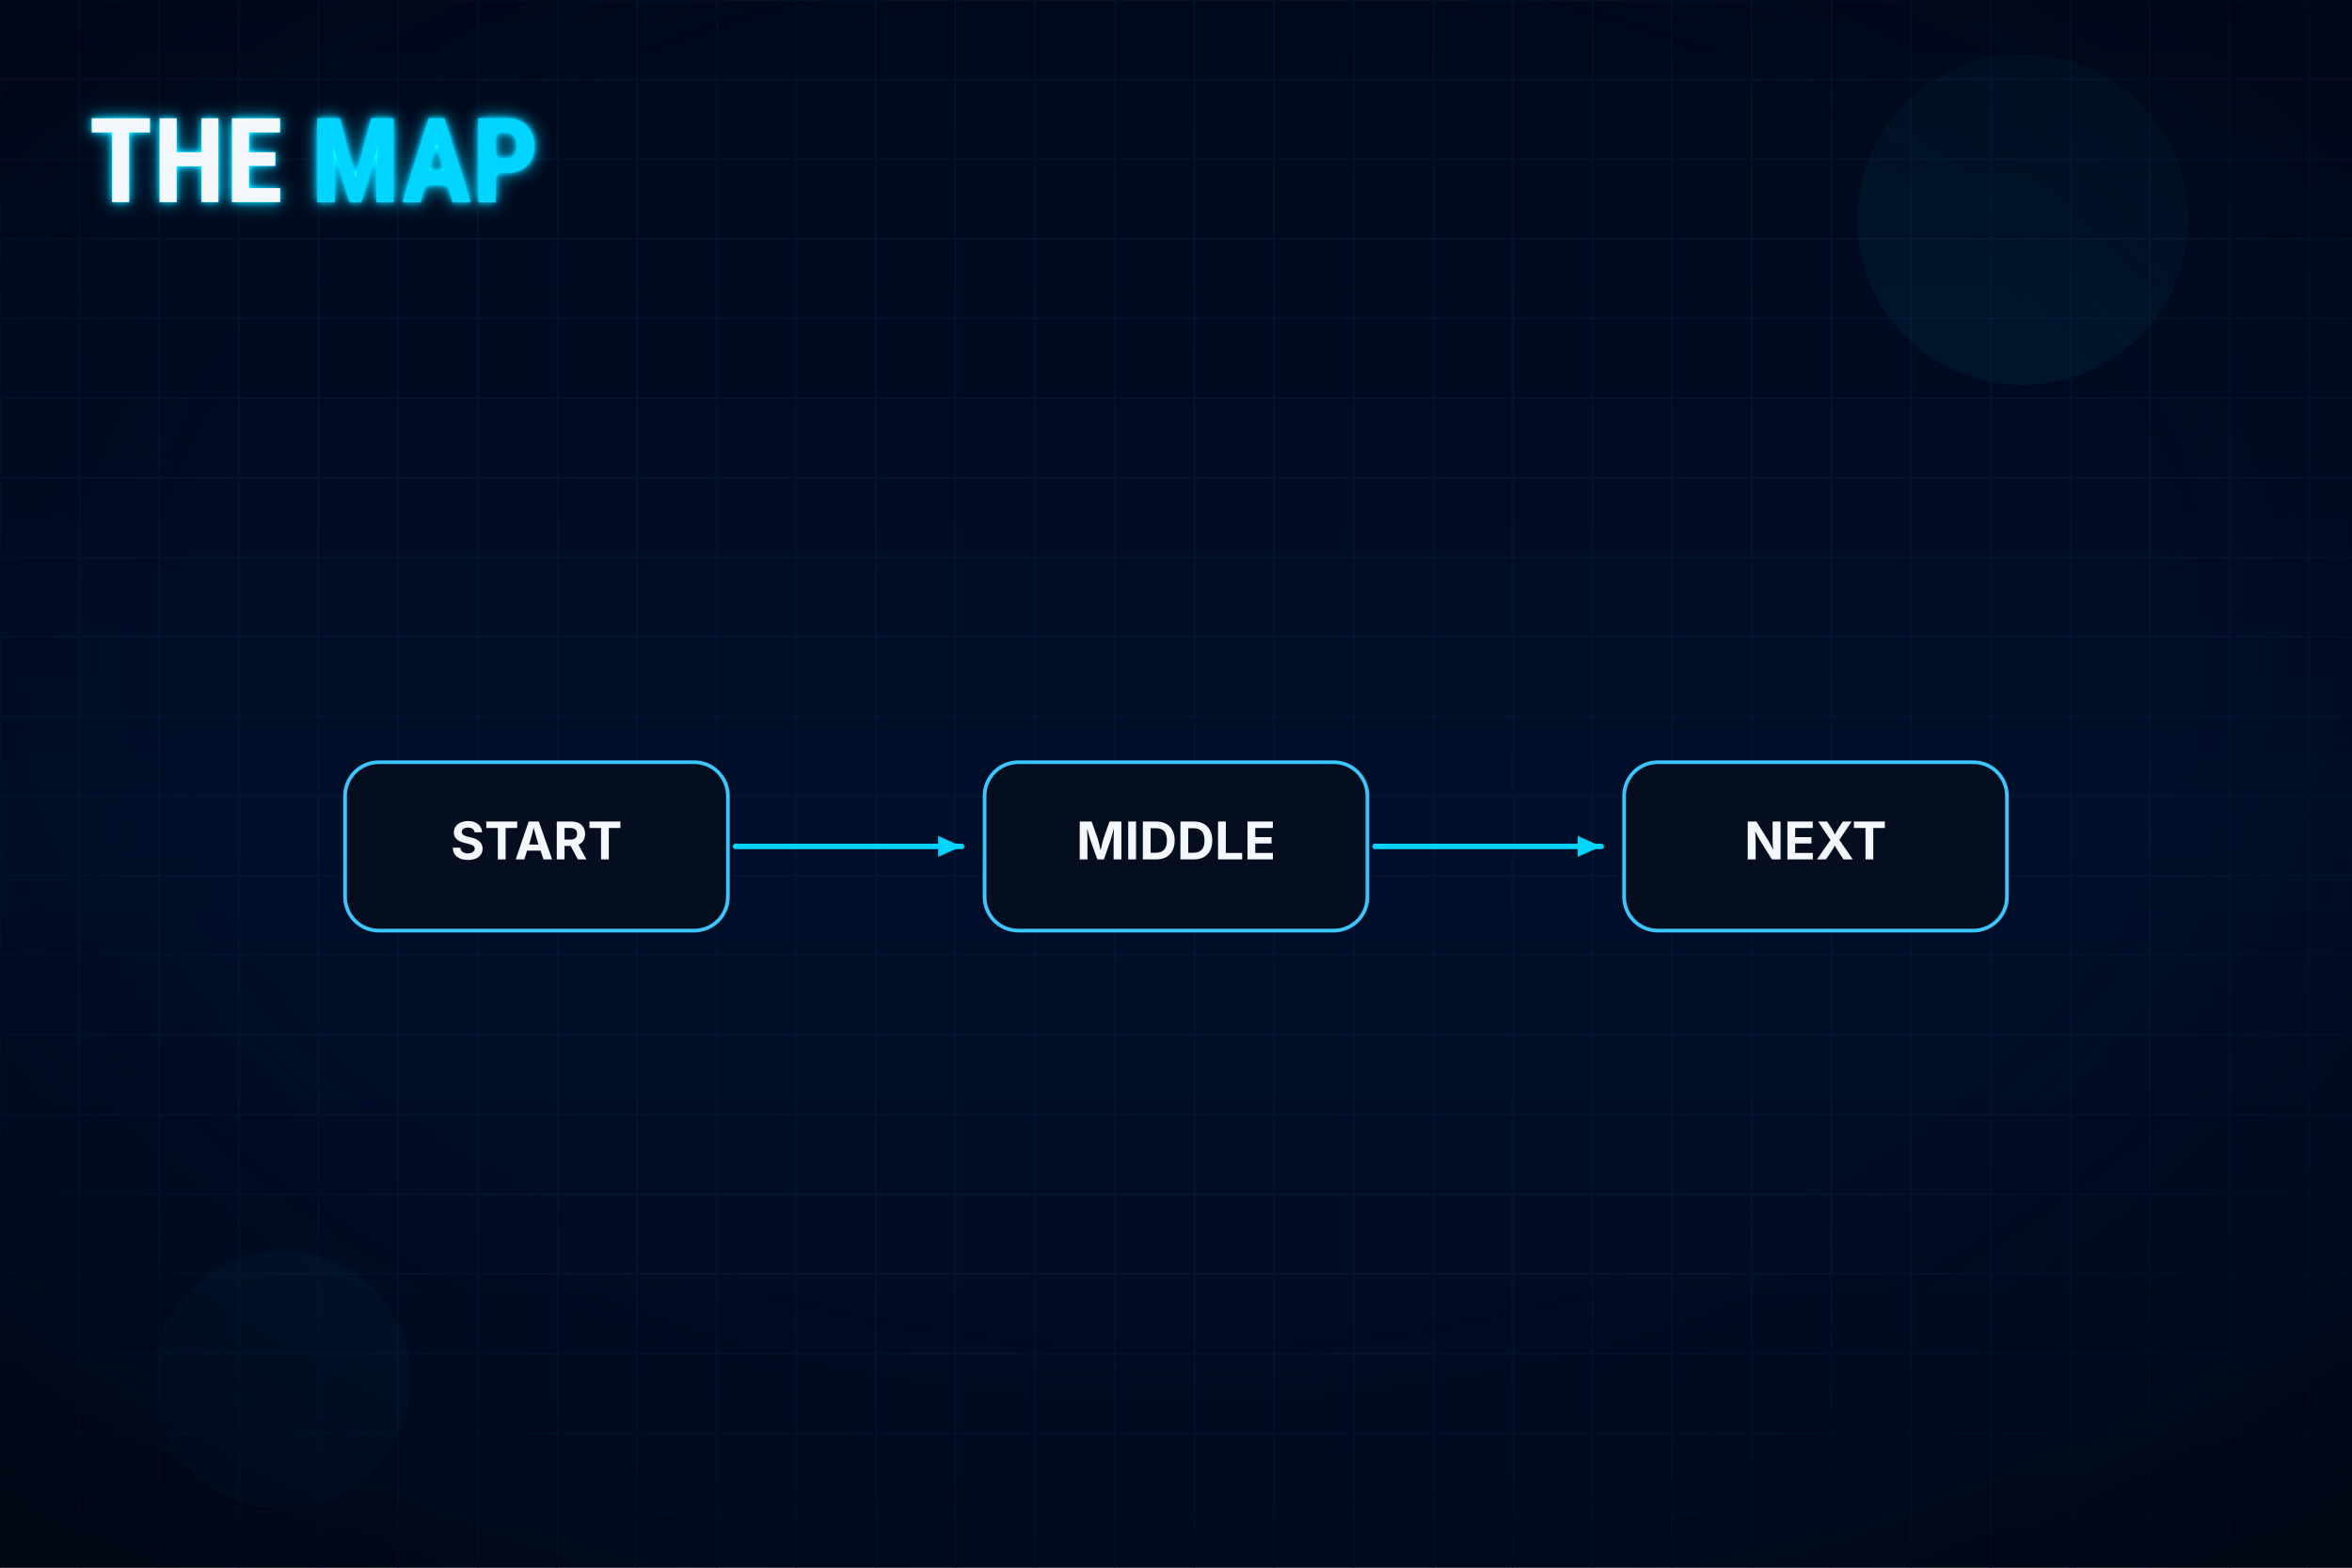
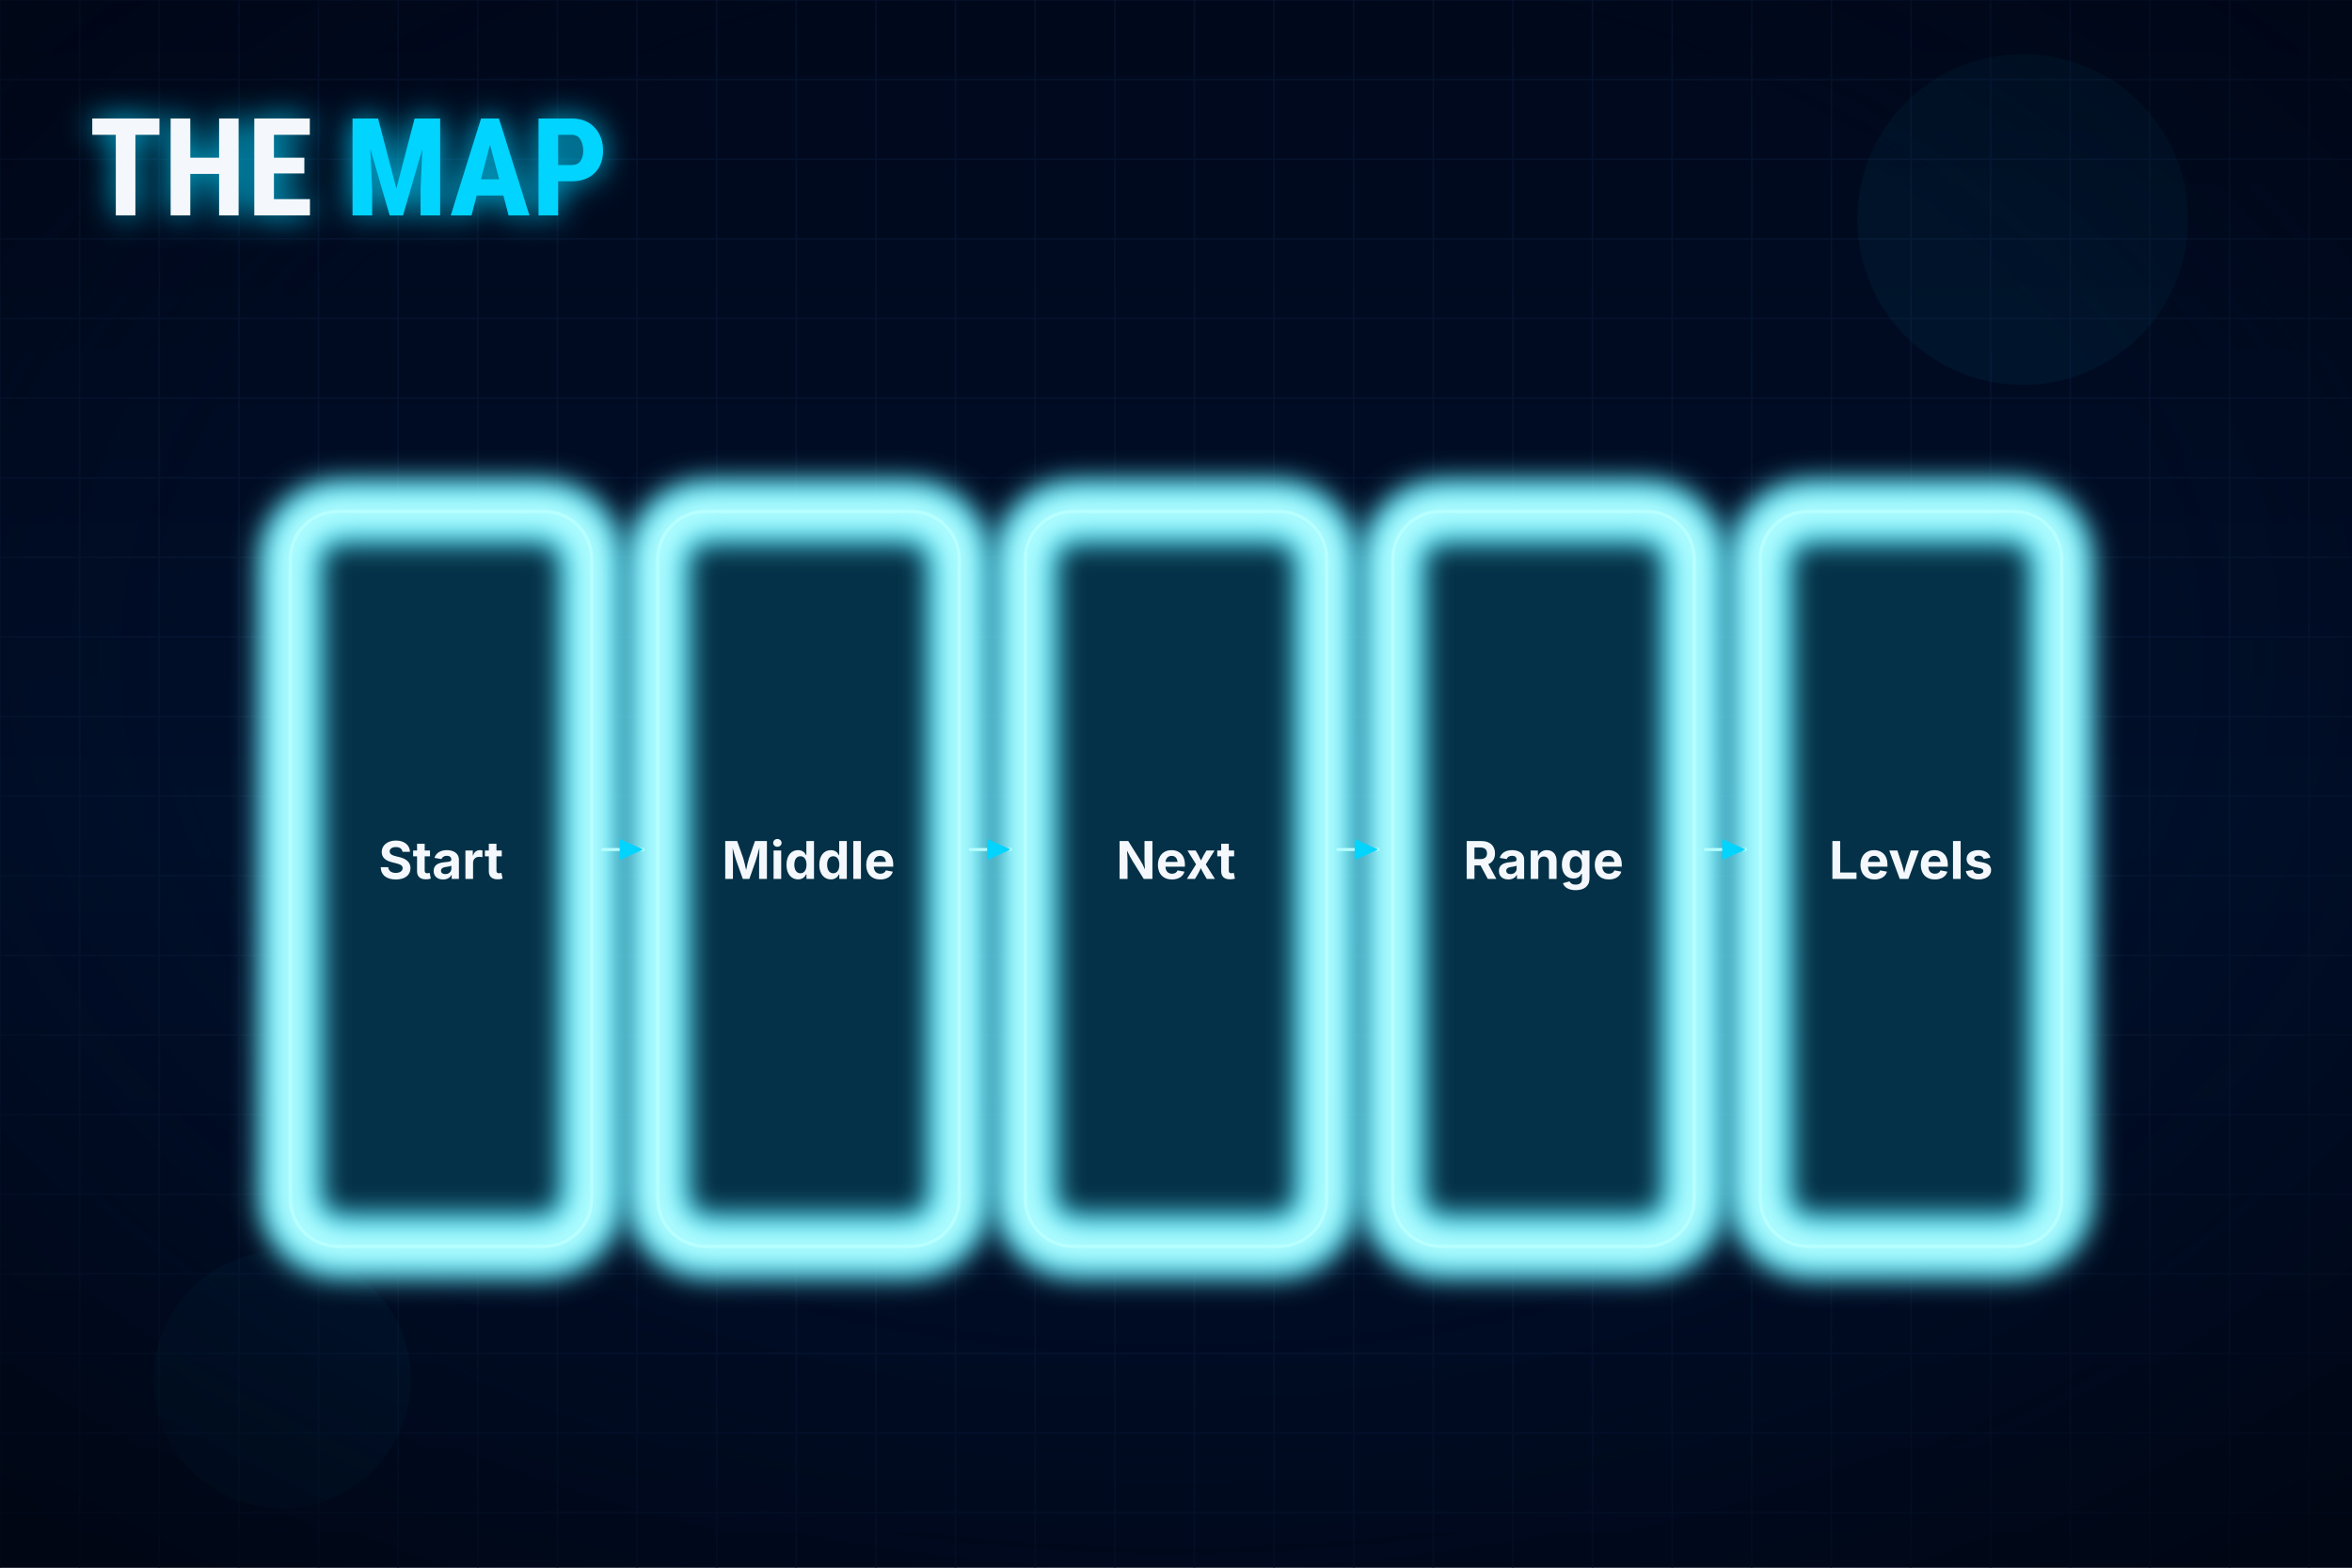
<svg xmlns="http://www.w3.org/2000/svg" width="1536" height="1024" viewBox="0 0 1536 1024">
  <defs>
    <style>
- @font-face { font-family: "Inter"; src: url("file:///agent/repos/claude/skills/illustration-engine/illustration_engine/assets/fonts/Inter-Regular.ttf") format("truetype"); font-weight: normal; font-style: normal; }
- @font-face { font-family: "Inter"; src: url("file:///agent/repos/claude/skills/illustration-engine/illustration_engine/assets/fonts/Inter-SemiBold.ttf") format("truetype"); font-weight: bold; font-style: normal; }
- @font-face { font-family: "Inter"; src: url("file:///agent/repos/claude/skills/illustration-engine/illustration_engine/assets/fonts/Inter-Bold.ttf") format("truetype"); font-weight: bold; font-style: normal; }
- @font-face { font-family: "Roboto Condensed"; src: url("file:///agent/repos/claude/skills/illustration-engine/illustration_engine/assets/fonts/RobotoCondensed-Bold.ttf") format("truetype"); font-weight: bold; font-style: normal; }
+ @font-face { font-family: "Inter"; src: url("file:///agent/repos/claude/skills/illustration-engine/illustration_engine/assets/fonts/Inter-Regular.ttf") format("truetype"); font-weight: 400; font-style: normal; }
+ @font-face { font-family: "Inter"; src: url("file:///agent/repos/claude/skills/illustration-engine/illustration_engine/assets/fonts/Inter-SemiBold.ttf") format("truetype"); font-weight: 600; font-style: normal; }
+ @font-face { font-family: "Inter"; src: url("file:///agent/repos/claude/skills/illustration-engine/illustration_engine/assets/fonts/Inter-Bold.ttf") format("truetype"); font-weight: 700; font-style: normal; }
+ @font-face { font-family: "Roboto Condensed"; src: url("file:///agent/repos/claude/skills/illustration-engine/illustration_engine/assets/fonts/RobotoCondensed-Bold.ttf") format("truetype"); font-weight: 700; font-style: normal; }
</style>
    <linearGradient id="bg1" x1="0" y1="0" x2="0" y2="1">
      <stop offset="0%" stop-color="#00081B" />
      <stop offset="52%" stop-color="#000F2A" />
      <stop offset="100%" stop-color="#000B21" />
    </linearGradient>
    <radialGradient id="vig2" cx="50%" cy="42%" r="72%">
      <stop offset="58%" stop-color="#00081B" stop-opacity="0" />
      <stop offset="100%" stop-color="#00040F" stop-opacity="0.72" />
    </radialGradient>
-     <filter id="bloom" x="-80%" y="-80%" width="260%" height="260%" color-interpolation-filters="sRGB">
-       <feGaussianBlur in="SourceGraphic" stdDeviation="6" result="wide" />
-       <feGaussianBlur in="SourceGraphic" stdDeviation="1.92" result="tight" />
-       <feComposite in="wide" in2="tight" operator="arithmetic" k1="0" k2="1" k3="1" k4="0" result="add" />
-       <feMerge>
-         <feMergeNode in="add" />
-         <feMergeNode in="SourceGraphic" />
-       </feMerge>
+     <filter id="bloom" x="-150%" y="-150%" width="400%" height="400%" color-interpolation-filters="sRGB">
+       <feGaussianBlur in="SourceGraphic" stdDeviation="10" />
    </filter>
  </defs>
  <rect x="0" y="0" width="1536" height="1024" rx="0" ry="0" fill="url(#bg1)" fill-opacity="1" stroke="none" stroke-width="0" stroke-opacity="1" />
  <g opacity="0.55">
    <line x1="0" y1="0" x2="0" y2="1024" stroke="#0A1A38" stroke-width="1" stroke-linecap="round" stroke-opacity="1" />
    <line x1="52" y1="0" x2="52" y2="1024" stroke="#0A1A38" stroke-width="1" stroke-linecap="round" stroke-opacity="1" />
    <line x1="104" y1="0" x2="104" y2="1024" stroke="#0A1A38" stroke-width="1" stroke-linecap="round" stroke-opacity="1" />
    <line x1="156" y1="0" x2="156" y2="1024" stroke="#0A1A38" stroke-width="1" stroke-linecap="round" stroke-opacity="1" />
    <line x1="208" y1="0" x2="208" y2="1024" stroke="#0A1A38" stroke-width="1" stroke-linecap="round" stroke-opacity="1" />
    <line x1="260" y1="0" x2="260" y2="1024" stroke="#0A1A38" stroke-width="1" stroke-linecap="round" stroke-opacity="1" />
    <line x1="312" y1="0" x2="312" y2="1024" stroke="#0A1A38" stroke-width="1" stroke-linecap="round" stroke-opacity="1" />
    <line x1="364" y1="0" x2="364" y2="1024" stroke="#0A1A38" stroke-width="1" stroke-linecap="round" stroke-opacity="1" />
    <line x1="416" y1="0" x2="416" y2="1024" stroke="#0A1A38" stroke-width="1" stroke-linecap="round" stroke-opacity="1" />
    <line x1="468" y1="0" x2="468" y2="1024" stroke="#0A1A38" stroke-width="1" stroke-linecap="round" stroke-opacity="1" />
    <line x1="520" y1="0" x2="520" y2="1024" stroke="#0A1A38" stroke-width="1" stroke-linecap="round" stroke-opacity="1" />
    <line x1="572" y1="0" x2="572" y2="1024" stroke="#0A1A38" stroke-width="1" stroke-linecap="round" stroke-opacity="1" />
    <line x1="624" y1="0" x2="624" y2="1024" stroke="#0A1A38" stroke-width="1" stroke-linecap="round" stroke-opacity="1" />
    <line x1="676" y1="0" x2="676" y2="1024" stroke="#0A1A38" stroke-width="1" stroke-linecap="round" stroke-opacity="1" />
    <line x1="728" y1="0" x2="728" y2="1024" stroke="#0A1A38" stroke-width="1" stroke-linecap="round" stroke-opacity="1" />
    <line x1="780" y1="0" x2="780" y2="1024" stroke="#0A1A38" stroke-width="1" stroke-linecap="round" stroke-opacity="1" />
    <line x1="832" y1="0" x2="832" y2="1024" stroke="#0A1A38" stroke-width="1" stroke-linecap="round" stroke-opacity="1" />
    <line x1="884" y1="0" x2="884" y2="1024" stroke="#0A1A38" stroke-width="1" stroke-linecap="round" stroke-opacity="1" />
    <line x1="936" y1="0" x2="936" y2="1024" stroke="#0A1A38" stroke-width="1" stroke-linecap="round" stroke-opacity="1" />
    <line x1="988" y1="0" x2="988" y2="1024" stroke="#0A1A38" stroke-width="1" stroke-linecap="round" stroke-opacity="1" />
    <line x1="1040" y1="0" x2="1040" y2="1024" stroke="#0A1A38" stroke-width="1" stroke-linecap="round" stroke-opacity="1" />
    <line x1="1092" y1="0" x2="1092" y2="1024" stroke="#0A1A38" stroke-width="1" stroke-linecap="round" stroke-opacity="1" />
    <line x1="1144" y1="0" x2="1144" y2="1024" stroke="#0A1A38" stroke-width="1" stroke-linecap="round" stroke-opacity="1" />
    <line x1="1196" y1="0" x2="1196" y2="1024" stroke="#0A1A38" stroke-width="1" stroke-linecap="round" stroke-opacity="1" />
    <line x1="1248" y1="0" x2="1248" y2="1024" stroke="#0A1A38" stroke-width="1" stroke-linecap="round" stroke-opacity="1" />
    <line x1="1300" y1="0" x2="1300" y2="1024" stroke="#0A1A38" stroke-width="1" stroke-linecap="round" stroke-opacity="1" />
    <line x1="1352" y1="0" x2="1352" y2="1024" stroke="#0A1A38" stroke-width="1" stroke-linecap="round" stroke-opacity="1" />
    <line x1="1404" y1="0" x2="1404" y2="1024" stroke="#0A1A38" stroke-width="1" stroke-linecap="round" stroke-opacity="1" />
    <line x1="1456" y1="0" x2="1456" y2="1024" stroke="#0A1A38" stroke-width="1" stroke-linecap="round" stroke-opacity="1" />
    <line x1="1508" y1="0" x2="1508" y2="1024" stroke="#0A1A38" stroke-width="1" stroke-linecap="round" stroke-opacity="1" />
    <line x1="0" y1="0" x2="1536" y2="0" stroke="#0A1A38" stroke-width="1" stroke-linecap="round" stroke-opacity="1" />
    <line x1="0" y1="52" x2="1536" y2="52" stroke="#0A1A38" stroke-width="1" stroke-linecap="round" stroke-opacity="1" />
    <line x1="0" y1="104" x2="1536" y2="104" stroke="#0A1A38" stroke-width="1" stroke-linecap="round" stroke-opacity="1" />
    <line x1="0" y1="156" x2="1536" y2="156" stroke="#0A1A38" stroke-width="1" stroke-linecap="round" stroke-opacity="1" />
    <line x1="0" y1="208" x2="1536" y2="208" stroke="#0A1A38" stroke-width="1" stroke-linecap="round" stroke-opacity="1" />
    <line x1="0" y1="260" x2="1536" y2="260" stroke="#0A1A38" stroke-width="1" stroke-linecap="round" stroke-opacity="1" />
    <line x1="0" y1="312" x2="1536" y2="312" stroke="#0A1A38" stroke-width="1" stroke-linecap="round" stroke-opacity="1" />
    <line x1="0" y1="364" x2="1536" y2="364" stroke="#0A1A38" stroke-width="1" stroke-linecap="round" stroke-opacity="1" />
    <line x1="0" y1="416" x2="1536" y2="416" stroke="#0A1A38" stroke-width="1" stroke-linecap="round" stroke-opacity="1" />
    <line x1="0" y1="468" x2="1536" y2="468" stroke="#0A1A38" stroke-width="1" stroke-linecap="round" stroke-opacity="1" />
    <line x1="0" y1="520" x2="1536" y2="520" stroke="#0A1A38" stroke-width="1" stroke-linecap="round" stroke-opacity="1" />
    <line x1="0" y1="572" x2="1536" y2="572" stroke="#0A1A38" stroke-width="1" stroke-linecap="round" stroke-opacity="1" />
    <line x1="0" y1="624" x2="1536" y2="624" stroke="#0A1A38" stroke-width="1" stroke-linecap="round" stroke-opacity="1" />
    <line x1="0" y1="676" x2="1536" y2="676" stroke="#0A1A38" stroke-width="1" stroke-linecap="round" stroke-opacity="1" />
    <line x1="0" y1="728" x2="1536" y2="728" stroke="#0A1A38" stroke-width="1" stroke-linecap="round" stroke-opacity="1" />
    <line x1="0" y1="780" x2="1536" y2="780" stroke="#0A1A38" stroke-width="1" stroke-linecap="round" stroke-opacity="1" />
    <line x1="0" y1="832" x2="1536" y2="832" stroke="#0A1A38" stroke-width="1" stroke-linecap="round" stroke-opacity="1" />
    <line x1="0" y1="884" x2="1536" y2="884" stroke="#0A1A38" stroke-width="1" stroke-linecap="round" stroke-opacity="1" />
    <line x1="0" y1="936" x2="1536" y2="936" stroke="#0A1A38" stroke-width="1" stroke-linecap="round" stroke-opacity="1" />
    <line x1="0" y1="988" x2="1536" y2="988" stroke="#0A1A38" stroke-width="1" stroke-linecap="round" stroke-opacity="1" />
  </g>
  <circle cx="1320.96" cy="143.36" r="108" fill="#00D4FF" fill-opacity="0.045" stroke="none" stroke-width="0" />
  <circle cx="184.32" cy="901.12" r="84" fill="#00D4FF" fill-opacity="0.045" stroke="none" stroke-width="0" />
  <rect x="0" y="0" width="1536" height="1024" rx="0" ry="0" fill="url(#vig2)" fill-opacity="1" stroke="none" stroke-width="0" stroke-opacity="1" />
-   <text x="58" y="132.04" fill="#00D4FF" fill-opacity="0.85" font-family="Roboto Condensed" font-weight="bold" font-size="77" text-anchor="start" filter="url(#bloom)">THE</text>
-   <text x="58" y="132.04" fill="#F4F8FC" fill-opacity="1" font-family="Roboto Condensed" font-weight="bold" font-size="77" text-anchor="start">THE</text>
-   <text x="203" y="132.04" fill="#00D4FF" fill-opacity="0.85" font-family="Roboto Condensed" font-weight="bold" font-size="77" text-anchor="start" filter="url(#bloom)">MAP</text>
-   <text x="203" y="132.04" fill="#00D4FF" fill-opacity="1" font-family="Roboto Condensed" font-weight="bold" font-size="77" text-anchor="start">MAP</text>
-   <rect x="225.35" y="497.86" width="250" height="110" rx="22" ry="22" fill="#060E1E" fill-opacity="0.94" stroke="#3CC6FF" stroke-width="2.4" stroke-opacity="1" />
-   <text x="350.35" y="561.36" fill="#F4F8FC" fill-opacity="1" font-family="Inter" font-weight="bold" font-size="34" text-anchor="middle">START</text>
-   <line x1="480.35" y1="552.86" x2="628" y2="552.86" stroke="#00D4FF" stroke-width="12.24" stroke-linecap="round" stroke-opacity="0.95" filter="url(#bloom)" />
-   <line x1="480.35" y1="552.86" x2="628" y2="552.86" stroke="#00D4FF" stroke-width="3.6" stroke-linecap="round" stroke-opacity="1" />
-   <polygon points="628,552.86 612.66,559.71 612.66,546.01" fill="#00D4FF" fill-opacity="1" stroke="none" stroke-width="0" stroke-linejoin="round" />
-   <rect x="643" y="497.86" width="250" height="110" rx="22" ry="22" fill="#060E1E" fill-opacity="0.94" stroke="#3CC6FF" stroke-width="2.4" stroke-opacity="1" />
-   <text x="768" y="561.36" fill="#F4F8FC" fill-opacity="1" font-family="Inter" font-weight="bold" font-size="34" text-anchor="middle">MIDDLE</text>
-   <line x1="898" y1="552.86" x2="1045.65" y2="552.86" stroke="#00D4FF" stroke-width="12.24" stroke-linecap="round" stroke-opacity="0.95" filter="url(#bloom)" />
-   <line x1="898" y1="552.86" x2="1045.65" y2="552.86" stroke="#00D4FF" stroke-width="3.6" stroke-linecap="round" stroke-opacity="1" />
-   <polygon points="1045.65,552.86 1030.31,559.71 1030.31,546.01" fill="#00D4FF" fill-opacity="1" stroke="none" stroke-width="0" stroke-linejoin="round" />
-   <rect x="1060.65" y="497.86" width="250" height="110" rx="22" ry="22" fill="#060E1E" fill-opacity="0.94" stroke="#3CC6FF" stroke-width="2.4" stroke-opacity="1" />
-   <text x="1185.65" y="561.36" fill="#F4F8FC" fill-opacity="1" font-family="Inter" font-weight="bold" font-size="34" text-anchor="middle">NEXT</text>
+   <text x="58" y="140.68" fill="#00D4FF" fill-opacity="0.9" font-family="Roboto Condensed" font-weight="700" font-size="89" text-anchor="start" filter="url(#bloom)">THE</text>
+   <text x="58" y="140.68" fill="#F4F8FC" fill-opacity="1" font-family="Roboto Condensed" font-weight="700" font-size="89" text-anchor="start">THE</text>
+   <text x="225.14" y="140.68" fill="#00D4FF" fill-opacity="0.9" font-family="Roboto Condensed" font-weight="700" font-size="89" text-anchor="start" filter="url(#bloom)">MAP</text>
+   <text x="225.14" y="140.68" fill="#00D4FF" fill-opacity="1" font-family="Roboto Condensed" font-weight="700" font-size="89" text-anchor="start">MAP</text>
+   <rect x="189.6" y="334.1" width="196.8" height="480" rx="31.2" ry="31.2" fill="#060E1E" fill-opacity="0.9" stroke="none" stroke-width="0" stroke-opacity="1" />
+   <rect x="189.6" y="334.1" width="196.8" height="480" rx="31.2" ry="31.2" fill="#00D4FF" fill-opacity="0.18" stroke="none" stroke-width="0" stroke-opacity="1" />
+   <rect x="189.6" y="334.1" width="196.8" height="480" rx="31.2" ry="31.2" fill="none" fill-opacity="0.8" stroke="#00D4FF" stroke-width="32" stroke-opacity="1" filter="url(#bloom)" />
+   <rect x="189.6" y="334.1" width="196.8" height="480" rx="31.2" ry="31.2" fill="none" fill-opacity="0.55" stroke="#B8FFFF" stroke-width="32" stroke-opacity="1" filter="url(#bloom)" />
+   <rect x="189.6" y="334.1" width="196.8" height="480" rx="31.2" ry="31.2" fill="none" fill-opacity="1" stroke="#B8FFFF" stroke-width="2.04" stroke-opacity="1" />
+   <text x="288" y="574.1" fill="#F4F8FC" fill-opacity="1" font-family="Inter" font-weight="700" font-size="34" text-anchor="middle">Start</text>
+   <rect x="429.6" y="334.1" width="196.8" height="480" rx="31.2" ry="31.2" fill="#060E1E" fill-opacity="0.9" stroke="none" stroke-width="0" stroke-opacity="1" />
+   <rect x="429.6" y="334.1" width="196.8" height="480" rx="31.2" ry="31.2" fill="#00D4FF" fill-opacity="0.18" stroke="none" stroke-width="0" stroke-opacity="1" />
+   <rect x="429.6" y="334.1" width="196.8" height="480" rx="31.2" ry="31.2" fill="none" fill-opacity="0.8" stroke="#00D4FF" stroke-width="32" stroke-opacity="1" filter="url(#bloom)" />
+   <rect x="429.6" y="334.1" width="196.8" height="480" rx="31.2" ry="31.2" fill="none" fill-opacity="0.55" stroke="#B8FFFF" stroke-width="32" stroke-opacity="1" filter="url(#bloom)" />
+   <rect x="429.6" y="334.1" width="196.8" height="480" rx="31.2" ry="31.2" fill="none" fill-opacity="1" stroke="#B8FFFF" stroke-width="2.04" stroke-opacity="1" />
+   <text x="528" y="574.1" fill="#F4F8FC" fill-opacity="1" font-family="Inter" font-weight="700" font-size="34" text-anchor="middle">Middle</text>
+   <rect x="669.6" y="334.1" width="196.8" height="480" rx="31.2" ry="31.2" fill="#060E1E" fill-opacity="0.9" stroke="none" stroke-width="0" stroke-opacity="1" />
+   <rect x="669.6" y="334.1" width="196.8" height="480" rx="31.2" ry="31.2" fill="#00D4FF" fill-opacity="0.18" stroke="none" stroke-width="0" stroke-opacity="1" />
+   <rect x="669.6" y="334.1" width="196.8" height="480" rx="31.2" ry="31.2" fill="none" fill-opacity="0.8" stroke="#00D4FF" stroke-width="32" stroke-opacity="1" filter="url(#bloom)" />
+   <rect x="669.6" y="334.1" width="196.8" height="480" rx="31.2" ry="31.2" fill="none" fill-opacity="0.55" stroke="#B8FFFF" stroke-width="32" stroke-opacity="1" filter="url(#bloom)" />
+   <rect x="669.6" y="334.1" width="196.8" height="480" rx="31.2" ry="31.2" fill="none" fill-opacity="1" stroke="#B8FFFF" stroke-width="2.04" stroke-opacity="1" />
+   <text x="768" y="574.1" fill="#F4F8FC" fill-opacity="1" font-family="Inter" font-weight="700" font-size="34" text-anchor="middle">Next</text>
+   <rect x="909.6" y="334.1" width="196.8" height="480" rx="31.2" ry="31.2" fill="#060E1E" fill-opacity="0.9" stroke="none" stroke-width="0" stroke-opacity="1" />
+   <rect x="909.6" y="334.1" width="196.8" height="480" rx="31.2" ry="31.2" fill="#00D4FF" fill-opacity="0.18" stroke="none" stroke-width="0" stroke-opacity="1" />
+   <rect x="909.6" y="334.1" width="196.8" height="480" rx="31.2" ry="31.2" fill="none" fill-opacity="0.8" stroke="#00D4FF" stroke-width="32" stroke-opacity="1" filter="url(#bloom)" />
+   <rect x="909.6" y="334.1" width="196.8" height="480" rx="31.2" ry="31.2" fill="none" fill-opacity="0.55" stroke="#B8FFFF" stroke-width="32" stroke-opacity="1" filter="url(#bloom)" />
+   <rect x="909.6" y="334.1" width="196.8" height="480" rx="31.2" ry="31.2" fill="none" fill-opacity="1" stroke="#B8FFFF" stroke-width="2.04" stroke-opacity="1" />
+   <text x="1008" y="574.1" fill="#F4F8FC" fill-opacity="1" font-family="Inter" font-weight="700" font-size="34" text-anchor="middle">Range</text>
+   <rect x="1149.6" y="334.1" width="196.8" height="480" rx="31.2" ry="31.2" fill="#060E1E" fill-opacity="0.9" stroke="none" stroke-width="0" stroke-opacity="1" />
+   <rect x="1149.6" y="334.1" width="196.8" height="480" rx="31.2" ry="31.2" fill="#00D4FF" fill-opacity="0.18" stroke="none" stroke-width="0" stroke-opacity="1" />
+   <rect x="1149.6" y="334.1" width="196.8" height="480" rx="31.2" ry="31.2" fill="none" fill-opacity="0.8" stroke="#00D4FF" stroke-width="32" stroke-opacity="1" filter="url(#bloom)" />
+   <rect x="1149.6" y="334.1" width="196.8" height="480" rx="31.2" ry="31.2" fill="none" fill-opacity="0.55" stroke="#B8FFFF" stroke-width="32" stroke-opacity="1" filter="url(#bloom)" />
+   <rect x="1149.6" y="334.1" width="196.8" height="480" rx="31.2" ry="31.2" fill="none" fill-opacity="1" stroke="#B8FFFF" stroke-width="2.04" stroke-opacity="1" />
+   <text x="1248" y="574.1" fill="#F4F8FC" fill-opacity="1" font-family="Inter" font-weight="700" font-size="34" text-anchor="middle">Levels</text>
+   <line x1="393.6" y1="554.9" x2="420" y2="554.9" stroke="#00D4FF" stroke-width="32" stroke-linecap="round" stroke-opacity="0.85" filter="url(#bloom)" />
+   <line x1="393.6" y1="554.9" x2="420" y2="554.9" stroke="#B8FFFF" stroke-width="1.92" stroke-linecap="round" stroke-opacity="1" />
+   <polygon points="420,554.9 404.66,561.75 404.66,548.05" fill="#00D4FF" fill-opacity="1" stroke="none" stroke-width="0" stroke-linejoin="round" />
+   <line x1="633.6" y1="554.9" x2="660" y2="554.9" stroke="#00D4FF" stroke-width="32" stroke-linecap="round" stroke-opacity="0.85" filter="url(#bloom)" />
+   <line x1="633.6" y1="554.9" x2="660" y2="554.9" stroke="#B8FFFF" stroke-width="1.92" stroke-linecap="round" stroke-opacity="1" />
+   <polygon points="660,554.9 644.66,561.75 644.66,548.05" fill="#00D4FF" fill-opacity="1" stroke="none" stroke-width="0" stroke-linejoin="round" />
+   <line x1="873.6" y1="554.9" x2="900" y2="554.9" stroke="#00D4FF" stroke-width="32" stroke-linecap="round" stroke-opacity="0.85" filter="url(#bloom)" />
+   <line x1="873.6" y1="554.9" x2="900" y2="554.9" stroke="#B8FFFF" stroke-width="1.92" stroke-linecap="round" stroke-opacity="1" />
+   <polygon points="900,554.9 884.66,561.75 884.66,548.05" fill="#00D4FF" fill-opacity="1" stroke="none" stroke-width="0" stroke-linejoin="round" />
+   <line x1="1113.6" y1="554.9" x2="1140" y2="554.9" stroke="#00D4FF" stroke-width="32" stroke-linecap="round" stroke-opacity="0.85" filter="url(#bloom)" />
+   <line x1="1113.6" y1="554.9" x2="1140" y2="554.9" stroke="#B8FFFF" stroke-width="1.92" stroke-linecap="round" stroke-opacity="1" />
+   <polygon points="1140,554.9 1124.66,561.75 1124.66,548.05" fill="#00D4FF" fill-opacity="1" stroke="none" stroke-width="0" stroke-linejoin="round" />
</svg>
